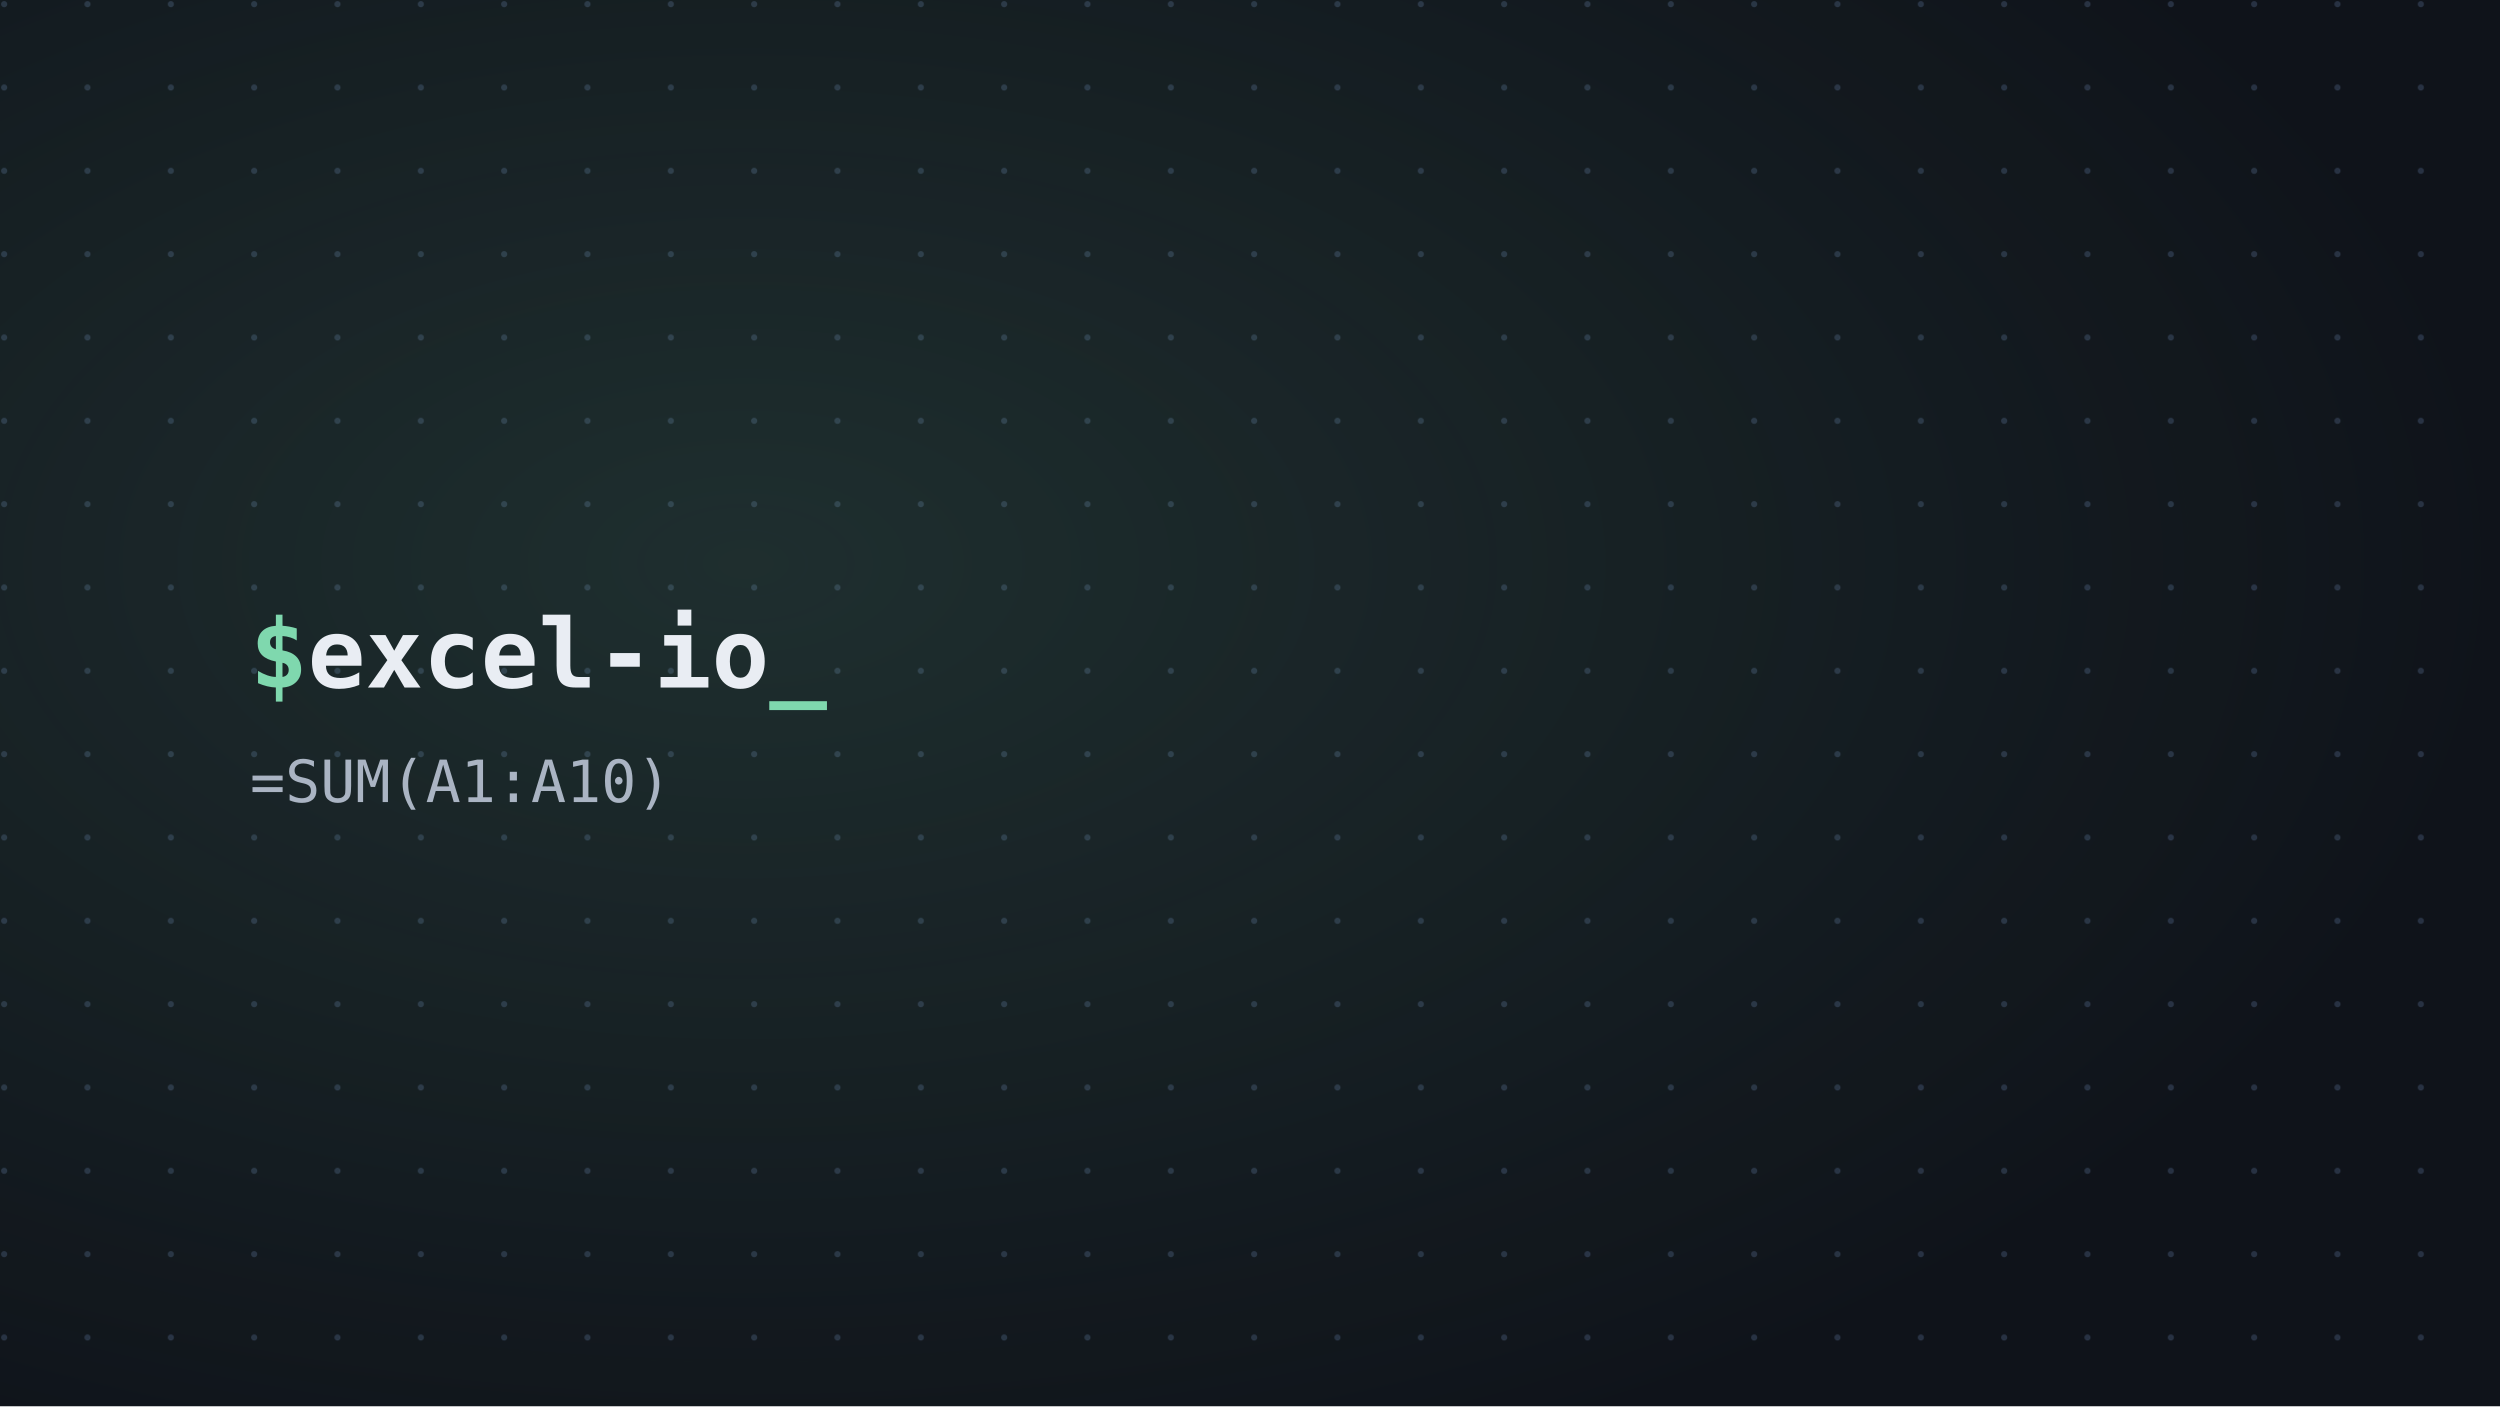
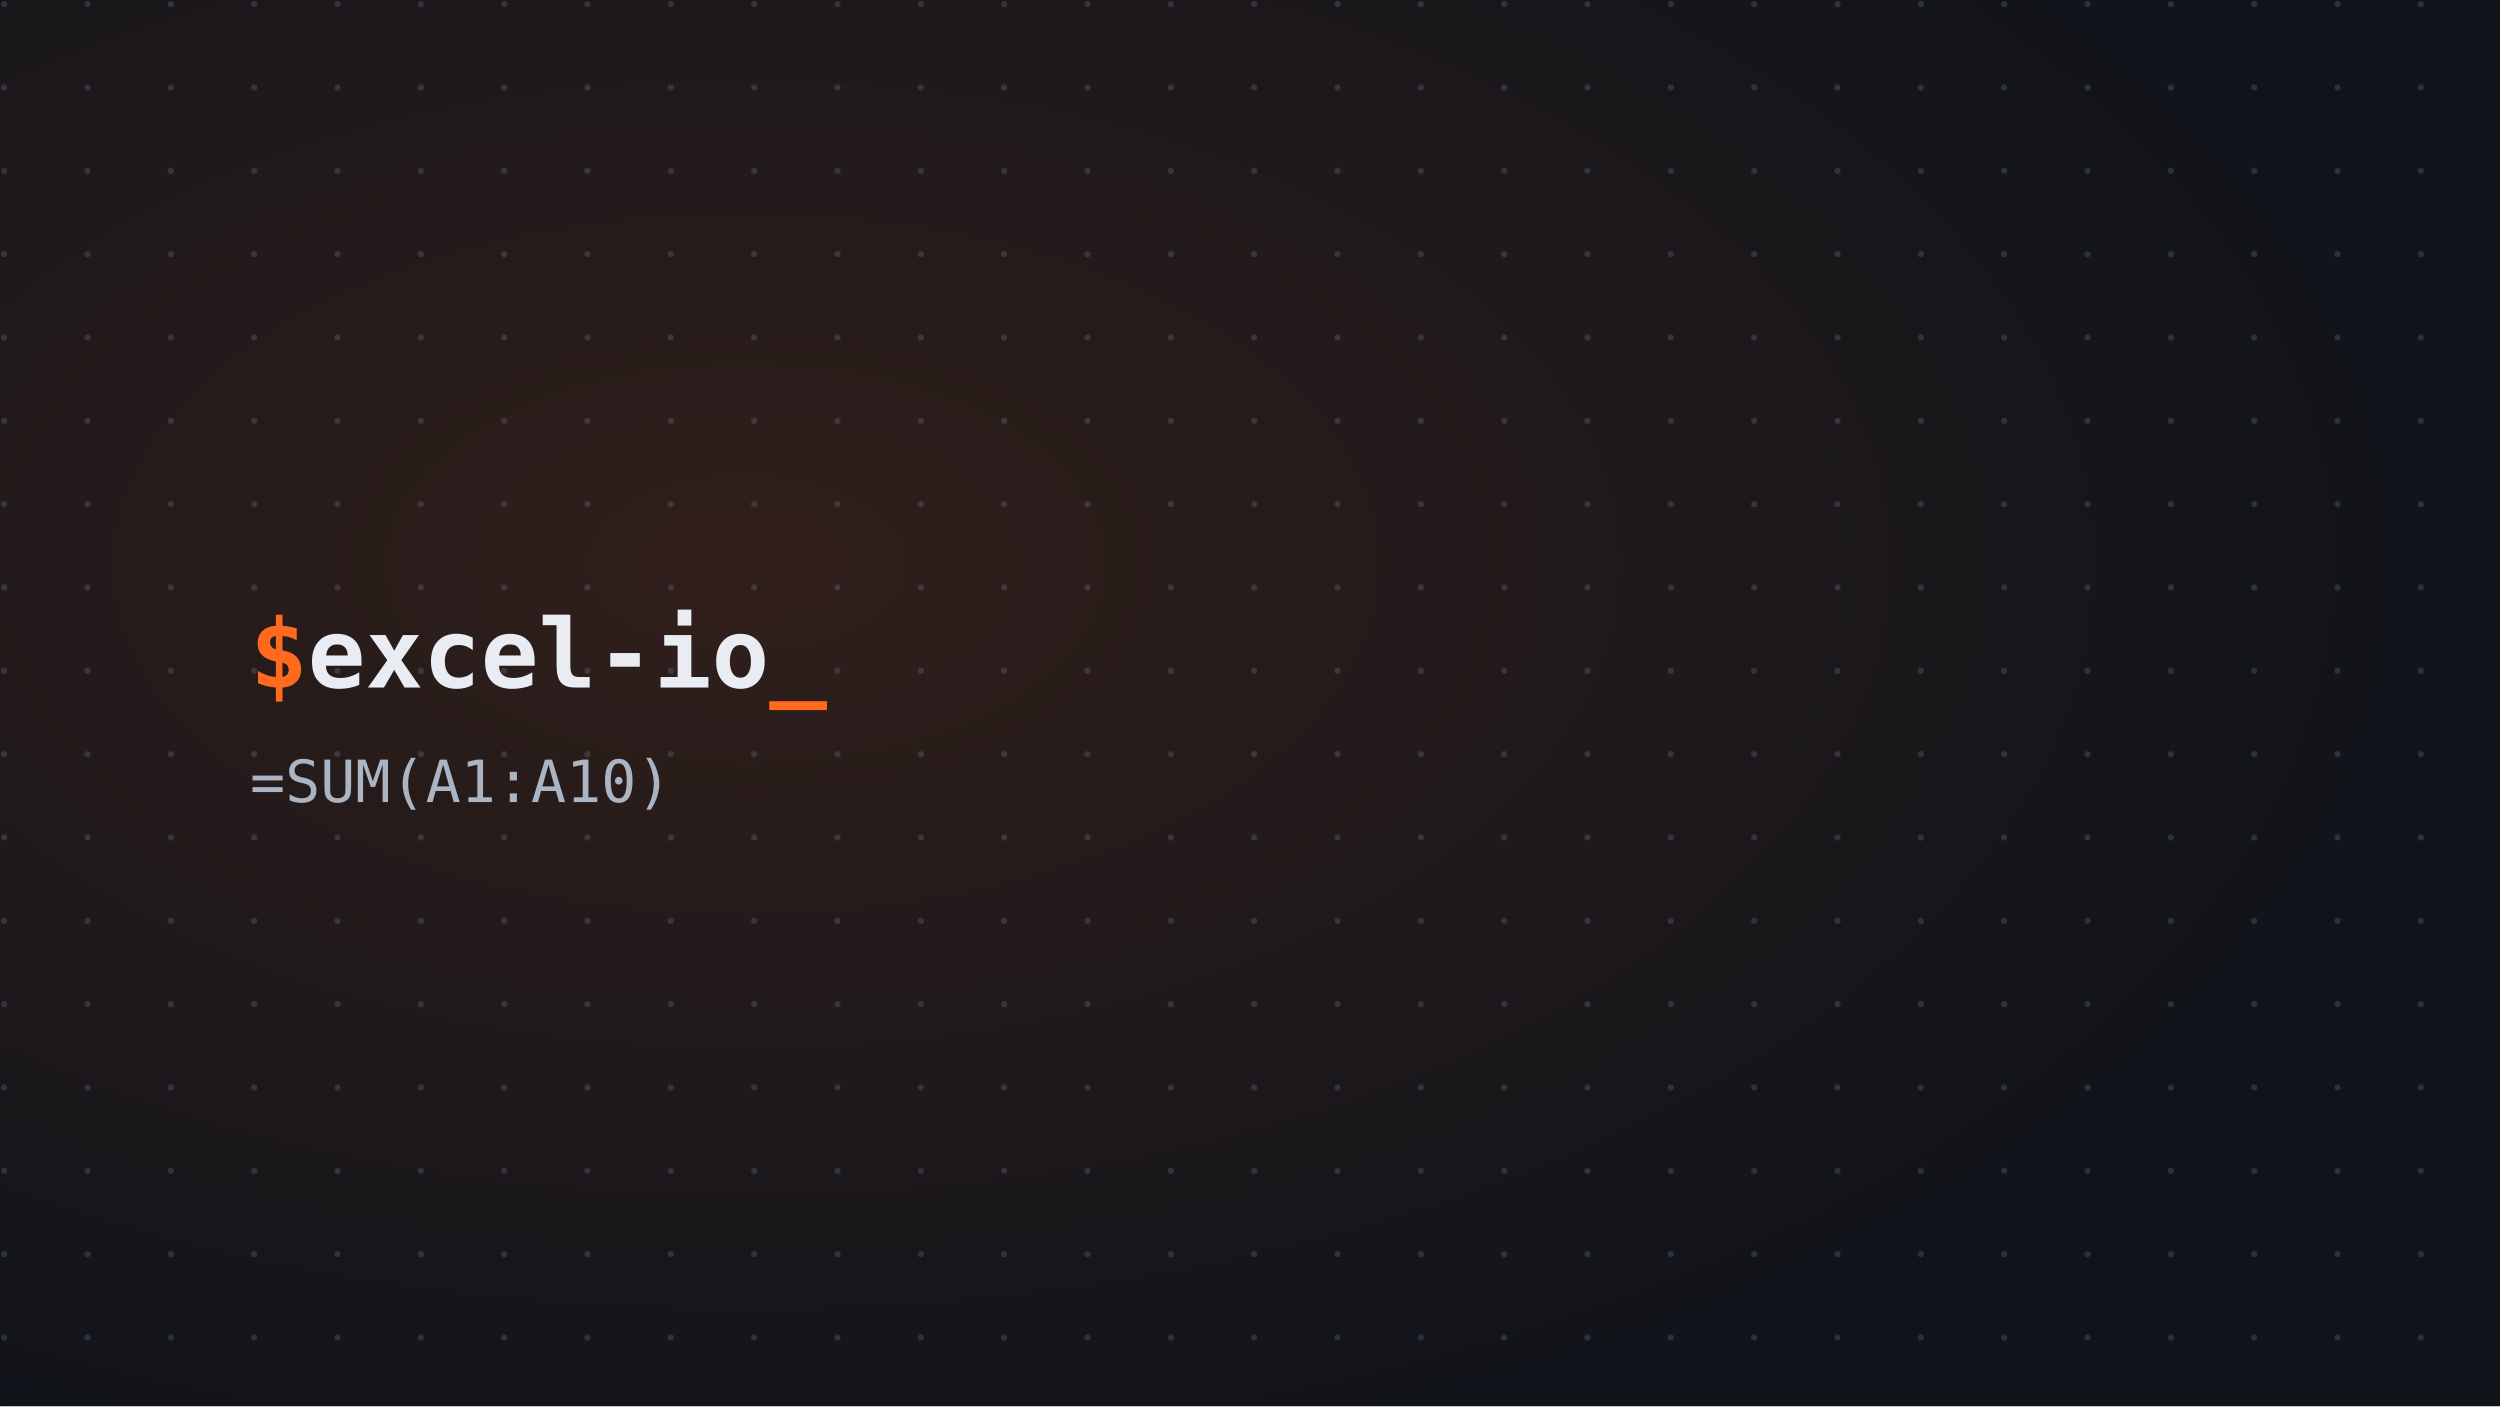
<svg xmlns="http://www.w3.org/2000/svg" viewBox="0 0 1200 675">
  <defs>
    <pattern id="g" width="40" height="40" patternUnits="userSpaceOnUse">
      <circle cx="2" cy="2" r="1.5" fill="#273142" />
    </pattern>
    <radialGradient id="glow" cx="30%" cy="40%" r="70%">
-       <stop offset="0" stop-color="#7fd8ae" stop-opacity="0.14" />
-       <stop offset="1" stop-color="#7fd8ae" stop-opacity="0" />
+       <stop offset="0" stop-color="#ff6a1f" stop-opacity="0.14" />
+       <stop offset="1" stop-color="#ff6a1f" stop-opacity="0" />
    </radialGradient>
  </defs>
  <rect width="1200" height="675" fill="#0f131a" />
  <rect width="1200" height="675" fill="url(#g)" />
  <rect width="1200" height="675" fill="url(#glow)" />
  <g font-family="IBM Plex Mono, ui-monospace, monospace">
    <text x="120" y="330" font-size="46" font-weight="700" fill="#e9edf3">
-       <tspan fill="#7fd8ae">$ </tspan>excel-io<tspan fill="#7fd8ae">_</tspan>
+       <tspan fill="#ff6a1f">$ </tspan>excel-io<tspan fill="#ff6a1f">_</tspan>
    </text>
    <text x="120" y="385" font-size="28" fill="#aab4c3">=SUM(A1:A10)</text>
  </g>
</svg>
